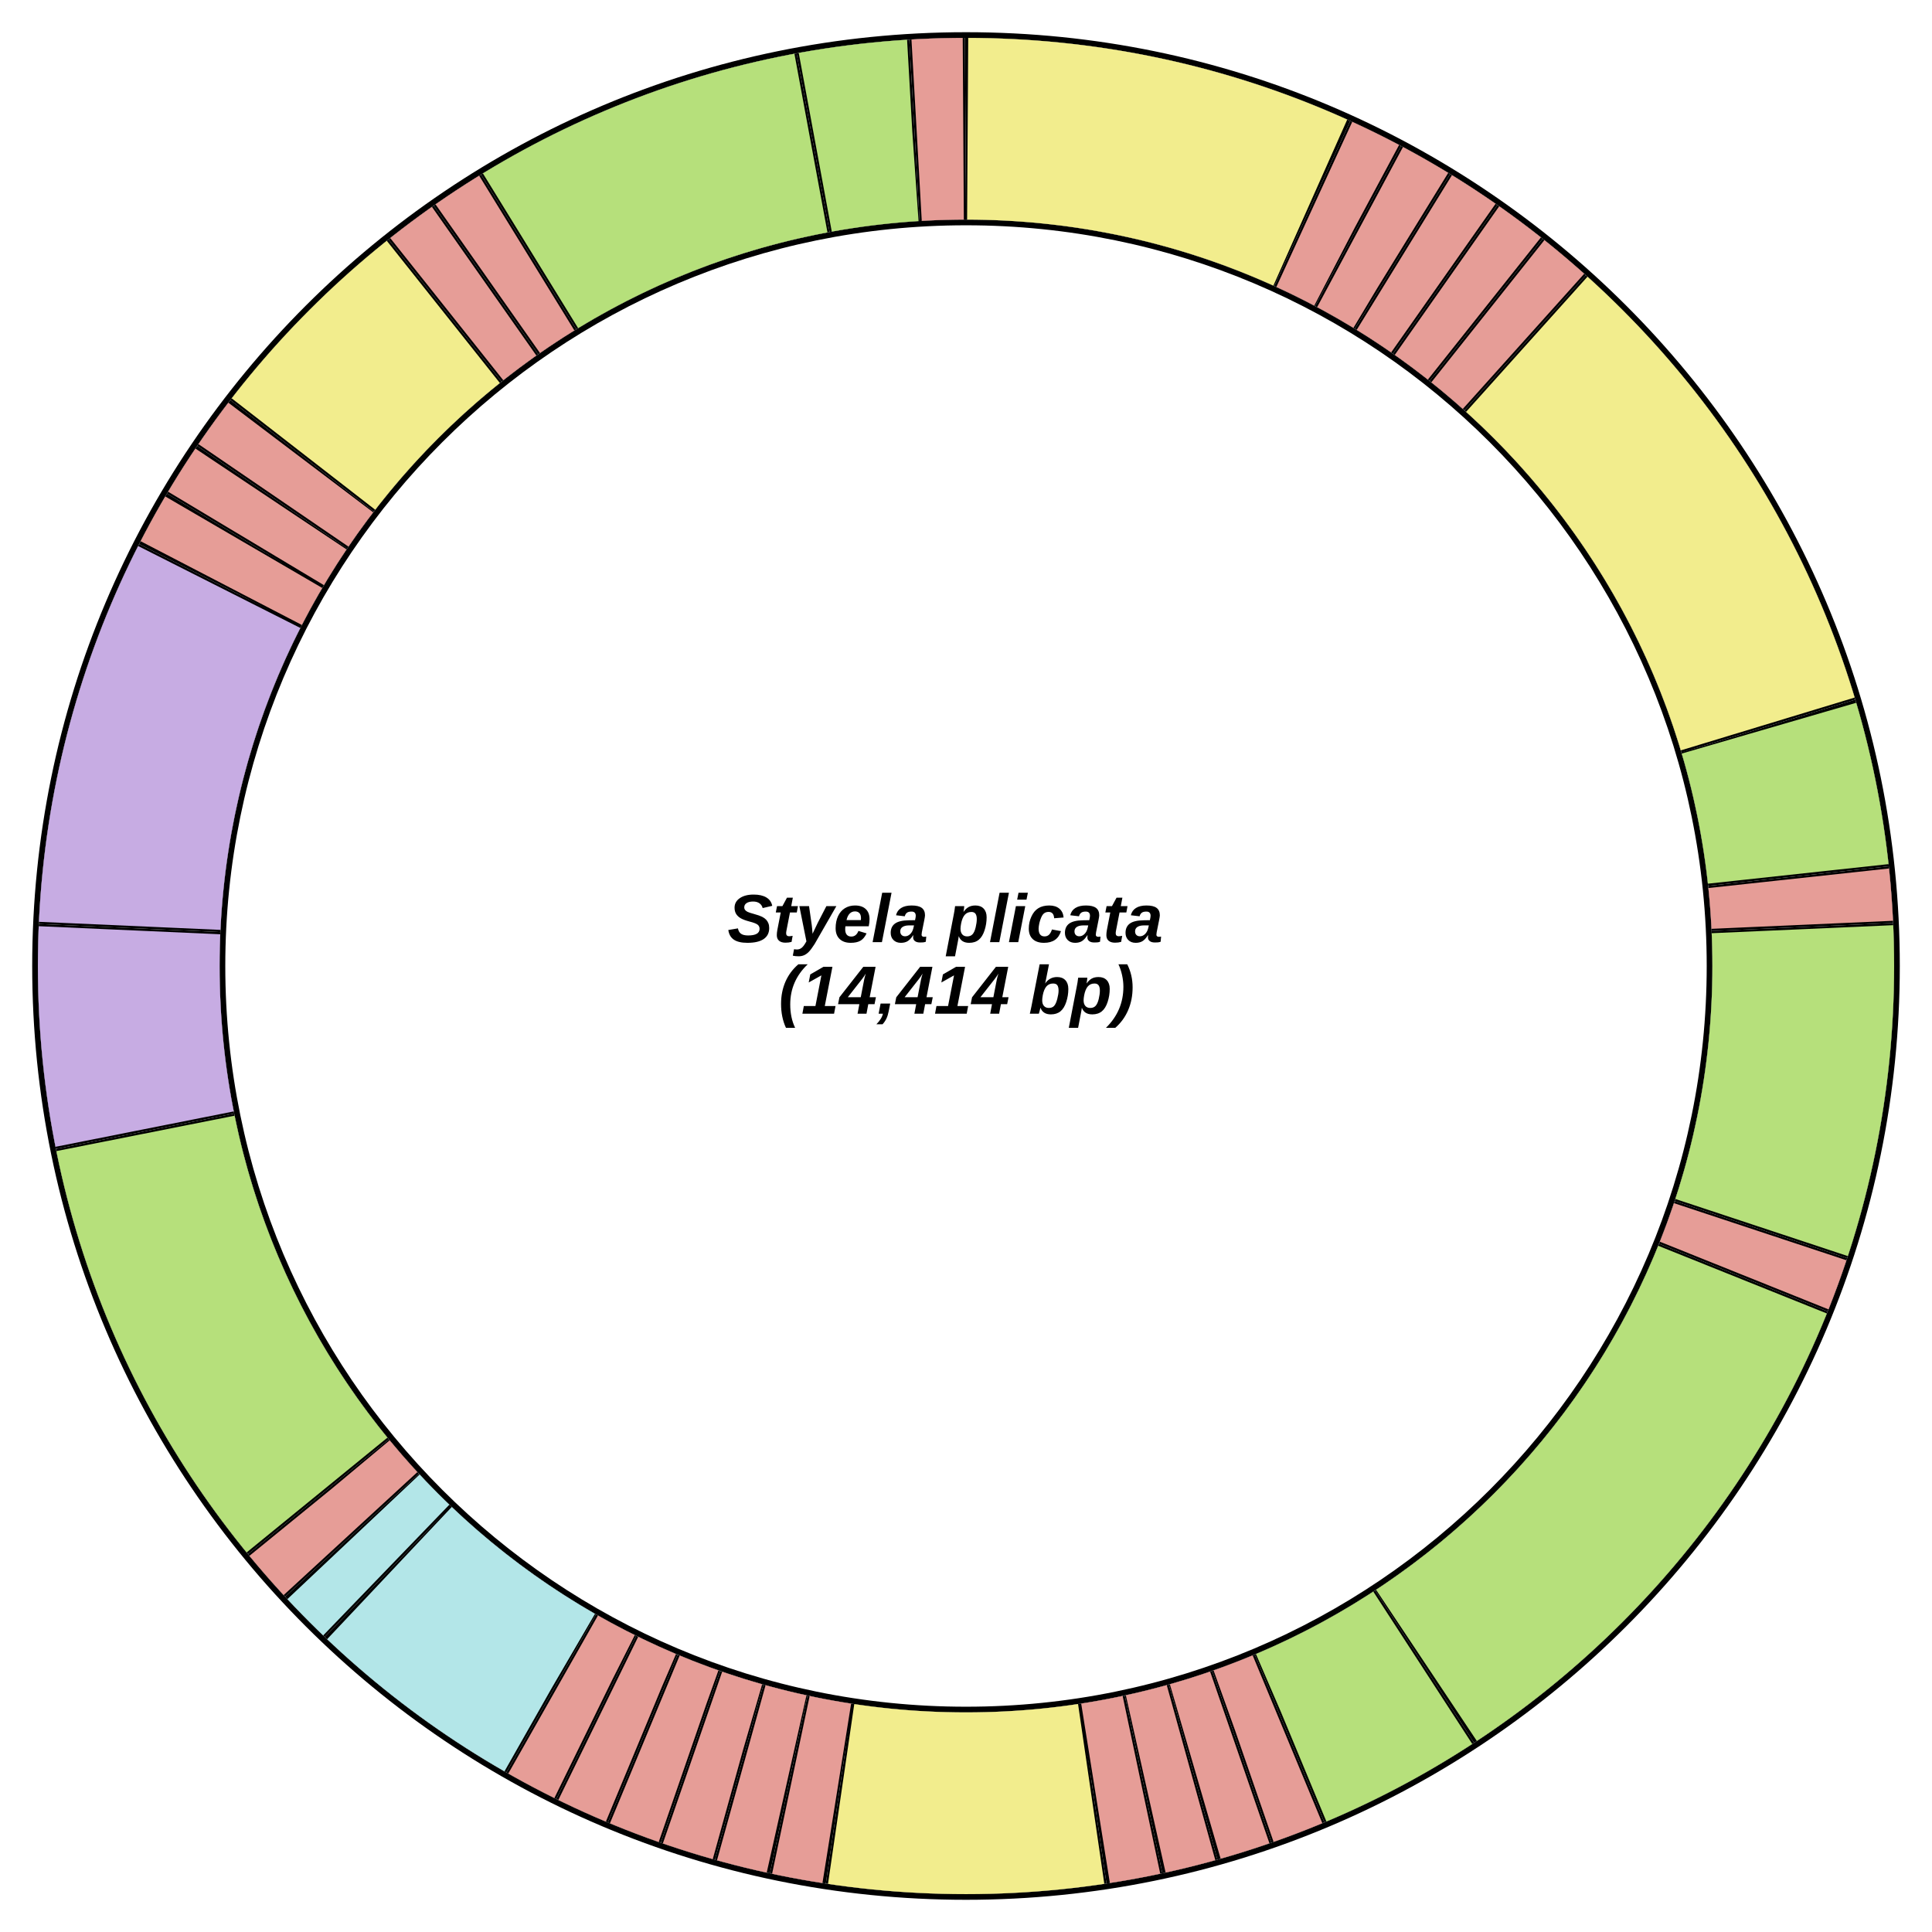
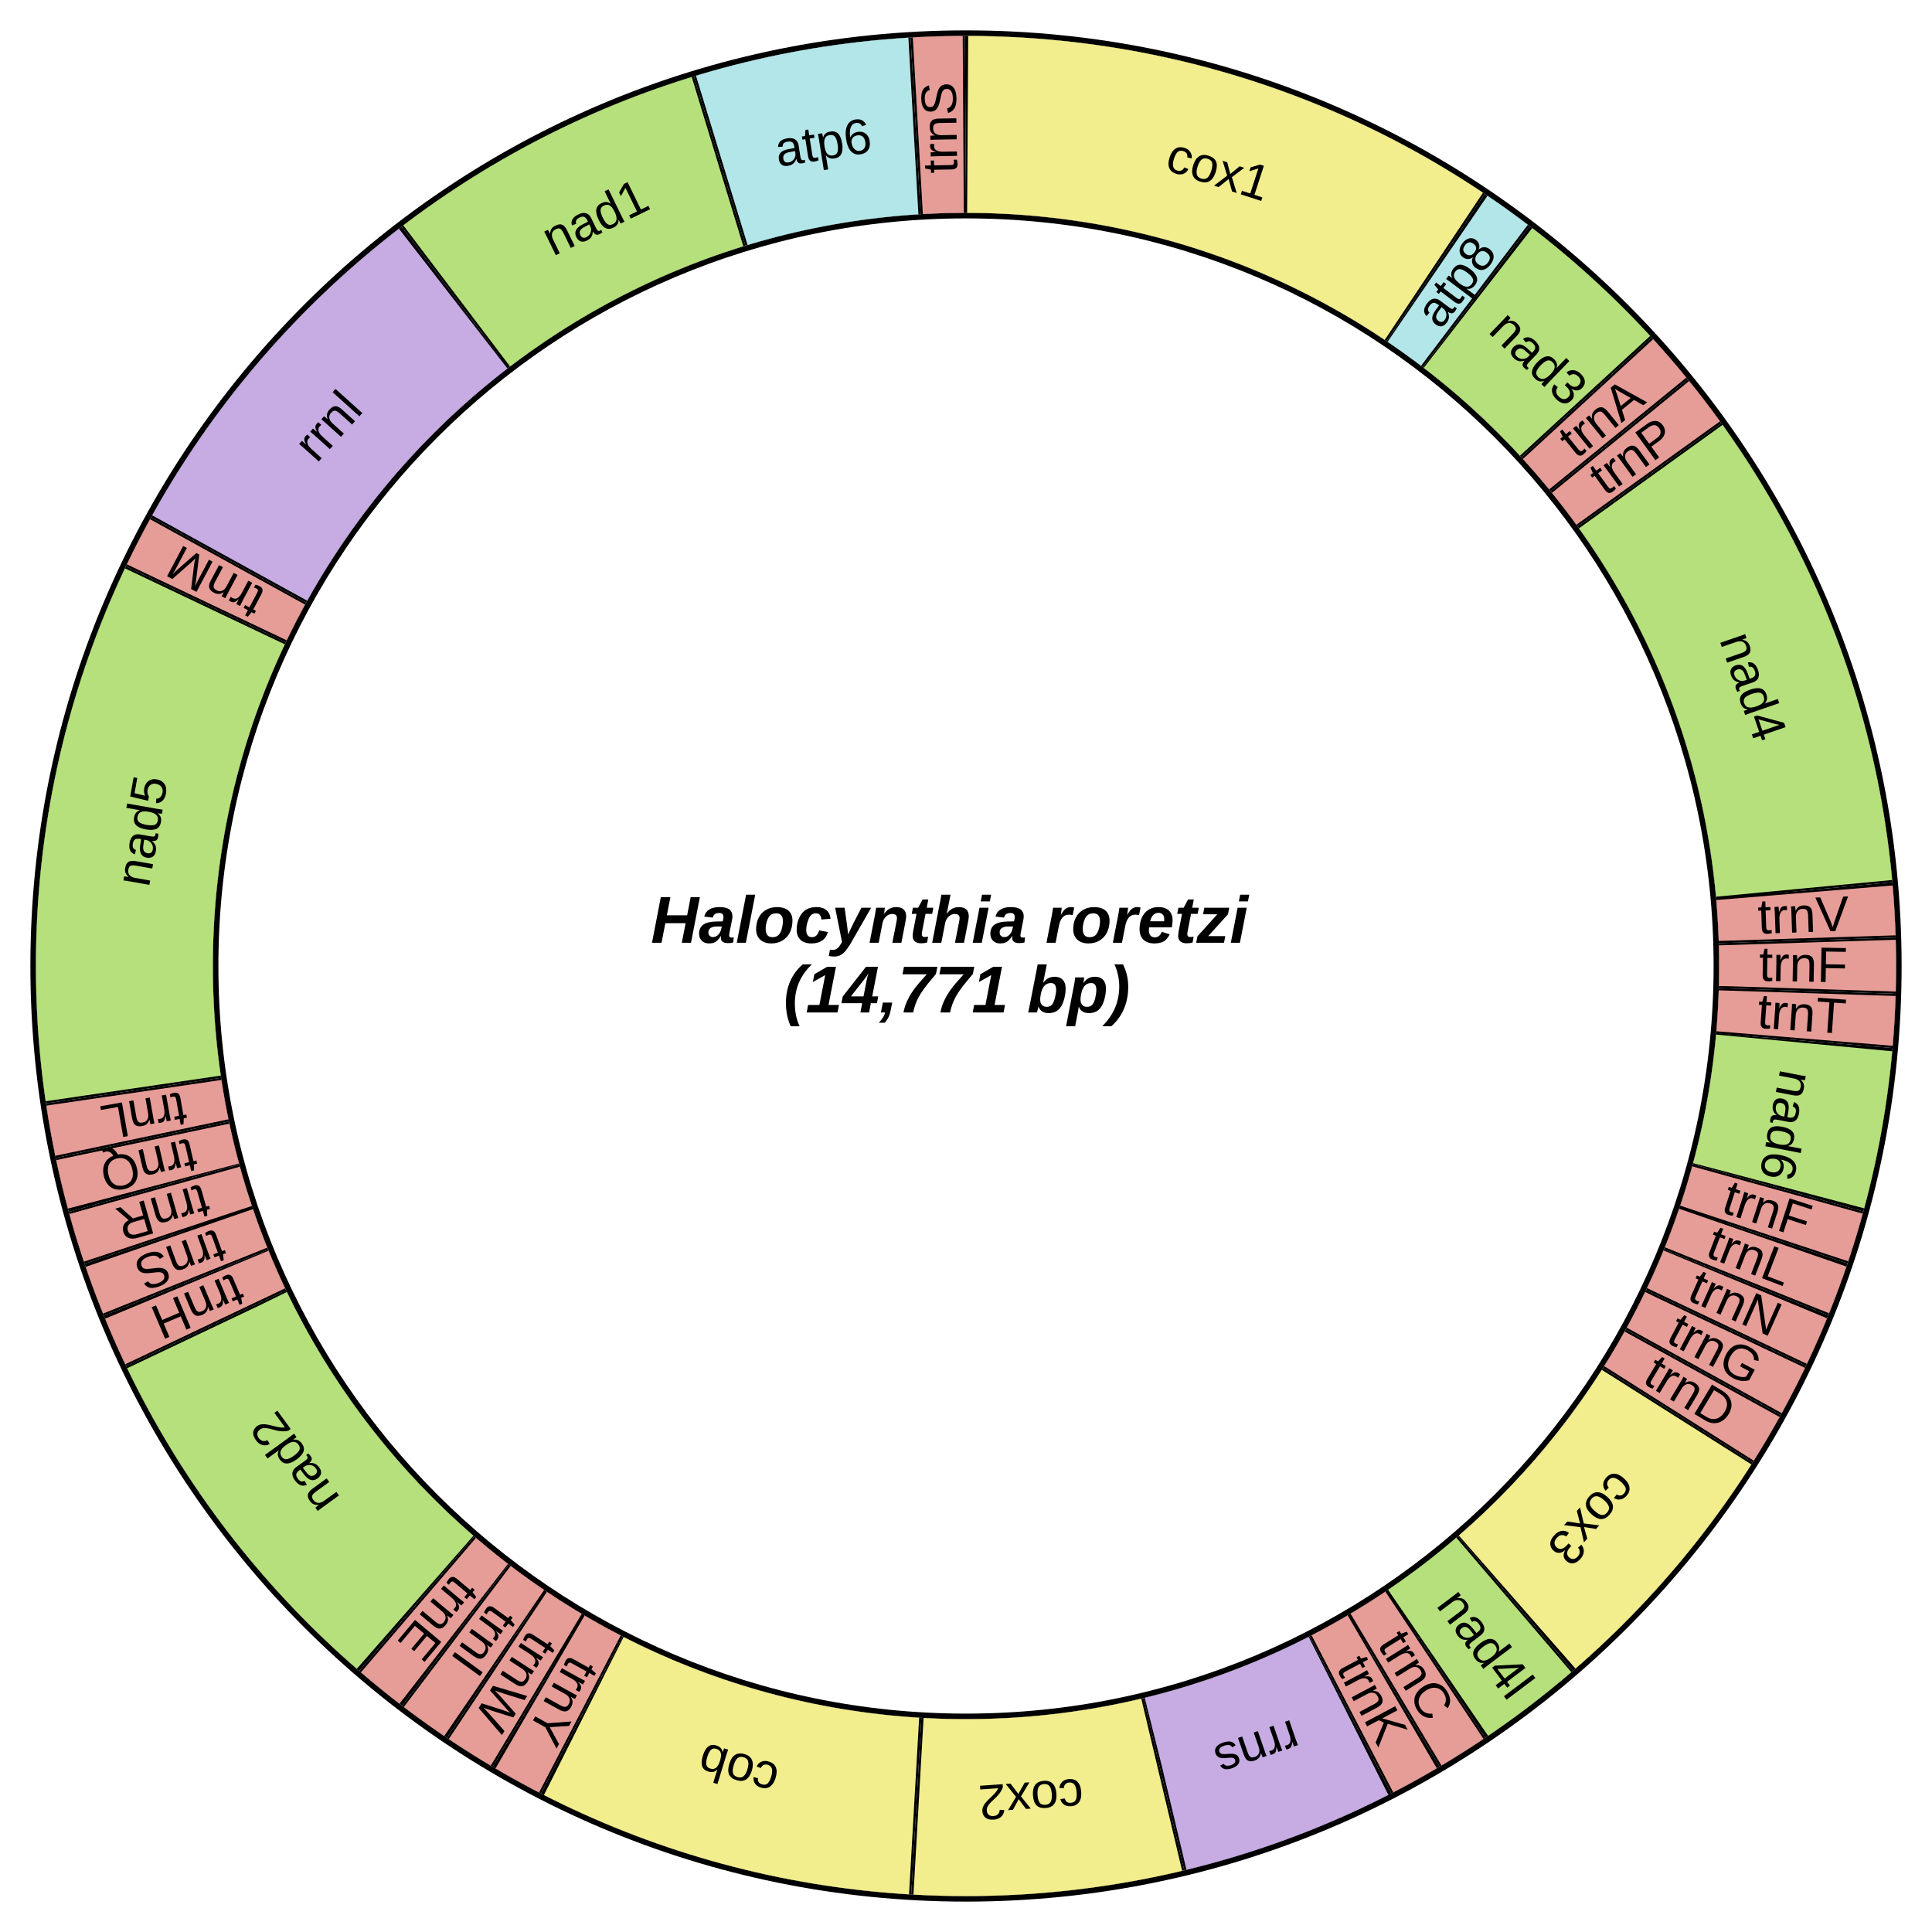
- <svg xmlns="http://www.w3.org/2000/svg" width="510.3" height="510.3" viewBox="0 0 1701 1701">
+ <svg xmlns="http://www.w3.org/2000/svg" width="524.1" height="524.1" viewBox="0 0 1747 1747">
  <defs>
</defs>
-   <circle cx="850.5" cy="850.5" r="654.648" fill="none" stroke-width="5" stroke="black" />
-   <circle cx="850.5" cy="850.5" r="819.648" fill="none" stroke-width="5" stroke="black" />
-   <text x="640.5" y="829.5" font-size="60.0" font-family="Arial" font-style="italic" font-weight="bold">Styela plicata</text>
-   <text x="685.5" y="892.5" font-size="60.0" font-family="Arial" font-style="italic" font-weight="bold">(14,414 bp)</text>
-   <circle cx="850.5" cy="850.5" r="737.148" stroke-dasharray="314.771 4316.866" stroke-dashoffset="-3473.728" stroke="black" stroke-width="160.0" fill="none" fill-opacity="0.0" />
-   <circle cx="850.5" cy="850.5" r="737.148" stroke-dasharray="310.912 4320.725" stroke-dashoffset="-3475.658" stroke="#f2ed8d" stroke-width="160.0" fill="none" fill-opacity="0.0" />
-   <circle cx="850.5" cy="850.5" r="737.148" stroke-dasharray="44.967 4586.67" stroke-dashoffset="-3788.499" stroke="black" stroke-width="160.0" fill="none" fill-opacity="0.0" />
-   <circle cx="850.5" cy="850.5" r="737.148" stroke-dasharray="41.108 4590.53" stroke-dashoffset="-3790.429" stroke="#e69d97" stroke-width="160.0" fill="none" fill-opacity="0.0" />
-   <circle cx="850.5" cy="850.5" r="737.148" stroke-dasharray="44.967 4586.67" stroke-dashoffset="-3833.467" stroke="black" stroke-width="160.0" fill="none" fill-opacity="0.0" />
-   <circle cx="850.5" cy="850.5" r="737.148" stroke-dasharray="41.108 4590.53" stroke-dashoffset="-3835.397" stroke="#e69d97" stroke-width="160.0" fill="none" fill-opacity="0.0" />
-   <circle cx="850.5" cy="850.5" r="737.148" stroke-dasharray="44.967 4586.67" stroke-dashoffset="-3878.434" stroke="black" stroke-width="160.0" fill="none" fill-opacity="0.0" />
-   <circle cx="850.5" cy="850.5" r="737.148" stroke-dasharray="41.108 4590.53" stroke-dashoffset="-3880.364" stroke="#e69d97" stroke-width="160.0" fill="none" fill-opacity="0.0" />
-   <circle cx="850.5" cy="850.5" r="737.148" stroke-dasharray="44.967 4586.67" stroke-dashoffset="-3923.401" stroke="black" stroke-width="160.0" fill="none" fill-opacity="0.0" />
-   <circle cx="850.5" cy="850.5" r="737.148" stroke-dasharray="41.108 4590.53" stroke-dashoffset="-3925.331" stroke="#e69d97" stroke-width="160.0" fill="none" fill-opacity="0.0" />
-   <circle cx="850.5" cy="850.5" r="737.148" stroke-dasharray="44.967 4586.67" stroke-dashoffset="-3968.369" stroke="black" stroke-width="160.0" fill="none" fill-opacity="0.0" />
-   <circle cx="850.5" cy="850.5" r="737.148" stroke-dasharray="41.108 4590.53" stroke-dashoffset="-3970.299" stroke="#e69d97" stroke-width="160.0" fill="none" fill-opacity="0.0" />
-   <circle cx="850.5" cy="850.5" r="737.148" stroke-dasharray="404.706 4226.931" stroke-dashoffset="-4013.336" stroke="black" stroke-width="160.0" fill="none" fill-opacity="0.0" />
-   <circle cx="850.5" cy="850.5" r="737.148" stroke-dasharray="400.846 4230.791" stroke-dashoffset="-4015.266" stroke="#f2ed8d" stroke-width="160.0" fill="none" fill-opacity="0.0" />
-   <circle cx="850.5" cy="850.5" r="737.148" stroke-dasharray="134.902 4496.735" stroke-dashoffset="-4418.042" stroke="black" stroke-width="160.0" fill="none" fill-opacity="0.0" />
-   <circle cx="850.5" cy="850.5" r="737.148" stroke-dasharray="131.042 4500.595" stroke-dashoffset="-4419.972" stroke="#b6e07b" stroke-width="160.0" fill="none" fill-opacity="0.0" />
-   <circle cx="850.5" cy="850.5" r="737.148" stroke-dasharray="44.967 4586.67" stroke-dashoffset="-4552.944" stroke="black" stroke-width="160.0" fill="none" fill-opacity="0.0" />
-   <circle cx="850.5" cy="850.5" r="737.148" stroke-dasharray="41.108 4590.53" stroke-dashoffset="-4554.874" stroke="#e69d97" stroke-width="160.0" fill="none" fill-opacity="0.0" />
-   <circle cx="850.5" cy="850.5" r="737.148" stroke-dasharray="269.804 4361.833" stroke-dashoffset="-4597.912" stroke="black" stroke-width="160.0" fill="none" fill-opacity="0.0" />
-   <circle cx="850.5" cy="850.5" r="737.148" stroke-dasharray="265.944 4365.693" stroke-dashoffset="-4599.842" stroke="#b6e07b" stroke-width="160.0" fill="none" fill-opacity="0.0" />
-   <circle cx="850.5" cy="850.5" r="737.148" stroke-dasharray="44.967 4586.67" stroke-dashoffset="-236.079" stroke="black" stroke-width="160.0" fill="none" fill-opacity="0.0" />
-   <circle cx="850.5" cy="850.5" r="737.148" stroke-dasharray="41.108 4590.53" stroke-dashoffset="-238.008" stroke="#e69d97" stroke-width="160.0" fill="none" fill-opacity="0.0" />
-   <circle cx="850.5" cy="850.5" r="737.148" stroke-dasharray="449.674 4181.964" stroke-dashoffset="-281.046" stroke="black" stroke-width="160.0" fill="none" fill-opacity="0.0" />
-   <circle cx="850.5" cy="850.5" r="737.148" stroke-dasharray="445.814 4185.823" stroke-dashoffset="-282.976" stroke="#b6e07b" stroke-width="160.0" fill="none" fill-opacity="0.0" />
-   <circle cx="850.5" cy="850.5" r="737.148" stroke-dasharray="134.902 4496.735" stroke-dashoffset="-730.719" stroke="black" stroke-width="160.0" fill="none" fill-opacity="0.0" />
-   <circle cx="850.5" cy="850.5" r="737.148" stroke-dasharray="131.042 4500.595" stroke-dashoffset="-732.649" stroke="#b6e07b" stroke-width="160.0" fill="none" fill-opacity="0.0" />
-   <circle cx="850.5" cy="850.5" r="737.148" stroke-dasharray="44.967 4586.67" stroke-dashoffset="-865.622" stroke="black" stroke-width="160.0" fill="none" fill-opacity="0.0" />
-   <circle cx="850.5" cy="850.5" r="737.148" stroke-dasharray="41.108 4590.53" stroke-dashoffset="-867.551" stroke="#e69d97" stroke-width="160.0" fill="none" fill-opacity="0.0" />
-   <circle cx="850.5" cy="850.5" r="737.148" stroke-dasharray="44.967 4586.67" stroke-dashoffset="-910.589" stroke="black" stroke-width="160.0" fill="none" fill-opacity="0.0" />
-   <circle cx="850.5" cy="850.5" r="737.148" stroke-dasharray="41.108 4590.53" stroke-dashoffset="-912.519" stroke="#e69d97" stroke-width="160.0" fill="none" fill-opacity="0.0" />
-   <circle cx="850.5" cy="850.5" r="737.148" stroke-dasharray="44.967 4586.67" stroke-dashoffset="-955.556" stroke="black" stroke-width="160.0" fill="none" fill-opacity="0.0" />
-   <circle cx="850.5" cy="850.5" r="737.148" stroke-dasharray="41.108 4590.53" stroke-dashoffset="-957.486" stroke="#e69d97" stroke-width="160.0" fill="none" fill-opacity="0.0" />
-   <circle cx="850.5" cy="850.5" r="737.148" stroke-dasharray="44.967 4586.67" stroke-dashoffset="-1000.524" stroke="black" stroke-width="160.0" fill="none" fill-opacity="0.0" />
-   <circle cx="850.5" cy="850.5" r="737.148" stroke-dasharray="41.108 4590.53" stroke-dashoffset="-1002.453" stroke="#e69d97" stroke-width="160.0" fill="none" fill-opacity="0.0" />
-   <circle cx="850.5" cy="850.5" r="737.148" stroke-dasharray="224.837 4406.8" stroke-dashoffset="-1045.491" stroke="black" stroke-width="160.0" fill="none" fill-opacity="0.0" />
-   <circle cx="850.5" cy="850.5" r="737.148" stroke-dasharray="220.977 4410.66" stroke-dashoffset="-1047.421" stroke="#f2ed8d" stroke-width="160.0" fill="none" fill-opacity="0.0" />
-   <circle cx="850.5" cy="850.5" r="737.148" stroke-dasharray="44.967 4586.67" stroke-dashoffset="-1270.328" stroke="black" stroke-width="160.0" fill="none" fill-opacity="0.0" />
-   <circle cx="850.5" cy="850.5" r="737.148" stroke-dasharray="41.108 4590.53" stroke-dashoffset="-1272.258" stroke="#e69d97" stroke-width="160.0" fill="none" fill-opacity="0.0" />
-   <circle cx="850.5" cy="850.5" r="737.148" stroke-dasharray="44.967 4586.67" stroke-dashoffset="-1315.295" stroke="black" stroke-width="160.0" fill="none" fill-opacity="0.0" />
-   <circle cx="850.5" cy="850.5" r="737.148" stroke-dasharray="41.108 4590.53" stroke-dashoffset="-1317.225" stroke="#e69d97" stroke-width="160.0" fill="none" fill-opacity="0.0" />
-   <circle cx="850.5" cy="850.5" r="737.148" stroke-dasharray="44.967 4586.67" stroke-dashoffset="-1360.262" stroke="black" stroke-width="160.0" fill="none" fill-opacity="0.0" />
-   <circle cx="850.5" cy="850.5" r="737.148" stroke-dasharray="41.108 4590.53" stroke-dashoffset="-1362.192" stroke="#e69d97" stroke-width="160.0" fill="none" fill-opacity="0.0" />
-   <circle cx="850.5" cy="850.5" r="737.148" stroke-dasharray="44.967 4586.67" stroke-dashoffset="-1405.23" stroke="black" stroke-width="160.0" fill="none" fill-opacity="0.0" />
-   <circle cx="850.5" cy="850.5" r="737.148" stroke-dasharray="41.108 4590.53" stroke-dashoffset="-1407.16" stroke="#e69d97" stroke-width="160.0" fill="none" fill-opacity="0.0" />
-   <circle cx="850.5" cy="850.5" r="737.148" stroke-dasharray="44.967 4586.67" stroke-dashoffset="-1450.197" stroke="black" stroke-width="160.0" fill="none" fill-opacity="0.0" />
-   <circle cx="850.5" cy="850.5" r="737.148" stroke-dasharray="41.108 4590.53" stroke-dashoffset="-1452.127" stroke="#e69d97" stroke-width="160.0" fill="none" fill-opacity="0.0" />
-   <circle cx="850.5" cy="850.5" r="737.148" stroke-dasharray="44.967 4586.67" stroke-dashoffset="-1495.164" stroke="black" stroke-width="160.0" fill="none" fill-opacity="0.0" />
-   <circle cx="850.5" cy="850.5" r="737.148" stroke-dasharray="41.108 4590.53" stroke-dashoffset="-1497.094" stroke="#e69d97" stroke-width="160.0" fill="none" fill-opacity="0.0" />
-   <circle cx="850.5" cy="850.5" r="737.148" stroke-dasharray="179.869 4451.768" stroke-dashoffset="-1540.132" stroke="black" stroke-width="160.0" fill="none" fill-opacity="0.0" />
-   <circle cx="850.5" cy="850.5" r="737.148" stroke-dasharray="176.01 4455.628" stroke-dashoffset="-1542.062" stroke="#b3e6e8" stroke-width="160.0" fill="none" fill-opacity="0.0" />
-   <circle cx="850.5" cy="850.5" r="737.148" stroke-dasharray="44.967 4586.67" stroke-dashoffset="-1720.001" stroke="black" stroke-width="160.0" fill="none" fill-opacity="0.0" />
-   <circle cx="850.5" cy="850.5" r="737.148" stroke-dasharray="41.108 4590.53" stroke-dashoffset="-1721.931" stroke="#b3e6e8" stroke-width="160.0" fill="none" fill-opacity="0.0" />
-   <circle cx="850.5" cy="850.5" r="737.148" stroke-dasharray="44.967 4586.67" stroke-dashoffset="-1764.969" stroke="black" stroke-width="160.0" fill="none" fill-opacity="0.0" />
-   <circle cx="850.5" cy="850.5" r="737.148" stroke-dasharray="41.108 4590.53" stroke-dashoffset="-1766.898" stroke="#e69d97" stroke-width="160.0" fill="none" fill-opacity="0.0" />
-   <circle cx="850.5" cy="850.5" r="737.148" stroke-dasharray="359.739 4271.898" stroke-dashoffset="-1809.936" stroke="black" stroke-width="160.0" fill="none" fill-opacity="0.0" />
-   <circle cx="850.5" cy="850.5" r="737.148" stroke-dasharray="355.879 4275.758" stroke-dashoffset="-1811.866" stroke="#b6e07b" stroke-width="160.0" fill="none" fill-opacity="0.0" />
-   <circle cx="850.5" cy="850.5" r="737.148" stroke-dasharray="179.869 4451.768" stroke-dashoffset="-2169.675" stroke="black" stroke-width="160.0" fill="none" fill-opacity="0.0" />
-   <circle cx="850.5" cy="850.5" r="737.148" stroke-dasharray="176.01 4455.628" stroke-dashoffset="-2171.605" stroke="#c7ace3" stroke-width="160.0" fill="none" fill-opacity="0.0" />
-   <circle cx="850.5" cy="850.5" r="737.148" stroke-dasharray="314.771 4316.866" stroke-dashoffset="-2349.544" stroke="black" stroke-width="160.0" fill="none" fill-opacity="0.0" />
-   <circle cx="850.5" cy="850.5" r="737.148" stroke-dasharray="310.912 4320.725" stroke-dashoffset="-2351.474" stroke="#c7ace3" stroke-width="160.0" fill="none" fill-opacity="0.0" />
-   <circle cx="850.5" cy="850.5" r="737.148" stroke-dasharray="44.967 4586.67" stroke-dashoffset="-2664.316" stroke="black" stroke-width="160.0" fill="none" fill-opacity="0.0" />
-   <circle cx="850.5" cy="850.5" r="737.148" stroke-dasharray="41.108 4590.53" stroke-dashoffset="-2666.245" stroke="#e69d97" stroke-width="160.0" fill="none" fill-opacity="0.0" />
-   <circle cx="850.5" cy="850.5" r="737.148" stroke-dasharray="44.967 4586.67" stroke-dashoffset="-2709.283" stroke="black" stroke-width="160.0" fill="none" fill-opacity="0.0" />
-   <circle cx="850.5" cy="850.5" r="737.148" stroke-dasharray="41.108 4590.53" stroke-dashoffset="-2711.213" stroke="#e69d97" stroke-width="160.0" fill="none" fill-opacity="0.0" />
-   <circle cx="850.5" cy="850.5" r="737.148" stroke-dasharray="44.967 4586.67" stroke-dashoffset="-2754.25" stroke="black" stroke-width="160.0" fill="none" fill-opacity="0.0" />
-   <circle cx="850.5" cy="850.5" r="737.148" stroke-dasharray="41.108 4590.53" stroke-dashoffset="-2756.18" stroke="#e69d97" stroke-width="160.0" fill="none" fill-opacity="0.0" />
-   <circle cx="850.5" cy="850.5" r="737.148" stroke-dasharray="179.869 4451.768" stroke-dashoffset="-2799.218" stroke="black" stroke-width="160.0" fill="none" fill-opacity="0.0" />
-   <circle cx="850.5" cy="850.5" r="737.148" stroke-dasharray="176.01 4455.628" stroke-dashoffset="-2801.147" stroke="#f2ed8d" stroke-width="160.0" fill="none" fill-opacity="0.0" />
-   <circle cx="850.5" cy="850.5" r="737.148" stroke-dasharray="44.967 4586.67" stroke-dashoffset="-2979.087" stroke="black" stroke-width="160.0" fill="none" fill-opacity="0.0" />
-   <circle cx="850.5" cy="850.5" r="737.148" stroke-dasharray="41.108 4590.53" stroke-dashoffset="-2981.017" stroke="#e69d97" stroke-width="160.0" fill="none" fill-opacity="0.0" />
-   <circle cx="850.5" cy="850.5" r="737.148" stroke-dasharray="44.967 4586.67" stroke-dashoffset="-3024.054" stroke="black" stroke-width="160.0" fill="none" fill-opacity="0.0" />
-   <circle cx="850.5" cy="850.5" r="737.148" stroke-dasharray="41.108 4590.53" stroke-dashoffset="-3025.984" stroke="#e69d97" stroke-width="160.0" fill="none" fill-opacity="0.0" />
-   <circle cx="850.5" cy="850.5" r="737.148" stroke-dasharray="269.804 4361.833" stroke-dashoffset="-3069.022" stroke="black" stroke-width="160.0" fill="none" fill-opacity="0.0" />
-   <circle cx="850.5" cy="850.5" r="737.148" stroke-dasharray="265.944 4365.693" stroke-dashoffset="-3070.952" stroke="#b6e07b" stroke-width="160.0" fill="none" fill-opacity="0.0" />
-   <circle cx="850.5" cy="850.5" r="737.148" stroke-dasharray="89.935 4541.703" stroke-dashoffset="-3338.826" stroke="black" stroke-width="160.0" fill="none" fill-opacity="0.0" />
-   <circle cx="850.5" cy="850.5" r="737.148" stroke-dasharray="86.075 4545.562" stroke-dashoffset="-3340.756" stroke="#b6e07b" stroke-width="160.0" fill="none" fill-opacity="0.0" />
-   <circle cx="850.5" cy="850.5" r="737.148" stroke-dasharray="44.967 4586.67" stroke-dashoffset="-3428.761" stroke="black" stroke-width="160.0" fill="none" fill-opacity="0.0" />
-   <circle cx="850.5" cy="850.5" r="737.148" stroke-dasharray="41.108 4590.53" stroke-dashoffset="-3430.69" stroke="#e69d97" stroke-width="160.0" fill="none" fill-opacity="0.0" />
+   <circle cx="873.5" cy="873.5" r="678.521" fill="none" stroke-width="5" stroke="black" />
+   <circle cx="873.5" cy="873.5" r="843.521" fill="none" stroke-width="5" stroke="black" />
+   <text x="588.5" y="852.5" font-size="60.0" font-family="Arial" font-style="italic" font-weight="bold">Halocynthia roretzi</text>
+   <text x="708.5" y="915.5" font-size="60.0" font-family="Arial" font-style="italic" font-weight="bold">(14,771 bp)</text>
+   <circle cx="873.5" cy="873.5" r="761.021" stroke-dasharray="451.098 4330.539" stroke-dashoffset="-3586.228" stroke="black" stroke-width="160.0" fill="none" fill-opacity="0.0" />
+   <circle cx="873.5" cy="873.5" r="761.021" stroke-dasharray="447.113 4334.524" stroke-dashoffset="-3588.22" stroke="#f2ed8d" stroke-width="160.0" fill="none" fill-opacity="0.0" />
+   <text x="1052.129" y="153.015" font-size="45" font-family="Arial" transform="rotate(18, 1052.129, 153.0149)">cox1</text>
+   <circle cx="873.5" cy="873.5" r="761.021" stroke-dasharray="45.11 4736.527" stroke-dashoffset="-4037.326" stroke="black" stroke-width="160.0" fill="none" fill-opacity="0.0" />
+   <circle cx="873.5" cy="873.5" r="761.021" stroke-dasharray="41.125 4740.512" stroke-dashoffset="-4039.318" stroke="#b3e6e8" stroke-width="160.0" fill="none" fill-opacity="0.0" />
+   <text x="1302.296" y="298.858" font-size="45" font-family="Arial" transform="rotate(-53, 1302.296, 298.8583)">atp8</text>
+   <circle cx="873.5" cy="873.5" r="761.021" stroke-dasharray="135.329 4646.308" stroke-dashoffset="-4082.436" stroke="black" stroke-width="160.0" fill="none" fill-opacity="0.0" />
+   <circle cx="873.5" cy="873.5" r="761.021" stroke-dasharray="131.345 4650.293" stroke-dashoffset="-4084.428" stroke="#b6e07b" stroke-width="160.0" fill="none" fill-opacity="0.0" />
+   <text x="1344.622" y="299.87" font-size="45" font-family="Arial" transform="rotate(44, 1344.622, 299.8699)">nad3</text>
+   <circle cx="873.5" cy="873.5" r="761.021" stroke-dasharray="45.11 4736.527" stroke-dashoffset="-4217.765" stroke="black" stroke-width="160.0" fill="none" fill-opacity="0.0" />
+   <circle cx="873.5" cy="873.5" r="761.021" stroke-dasharray="41.125 4740.512" stroke-dashoffset="-4219.757" stroke="#e69d97" stroke-width="160.0" fill="none" fill-opacity="0.0" />
+   <text x="1425.275" y="415.653" font-size="45" font-family="Arial" transform="rotate(-39, 1425.275, 415.6533)">trnA</text>
+   <circle cx="873.5" cy="873.5" r="761.021" stroke-dasharray="45.11 4736.527" stroke-dashoffset="-4262.875" stroke="black" stroke-width="160.0" fill="none" fill-opacity="0.0" />
+   <circle cx="873.5" cy="873.5" r="761.021" stroke-dasharray="41.125 4740.512" stroke-dashoffset="-4264.867" stroke="#e69d97" stroke-width="160.0" fill="none" fill-opacity="0.0" />
+   <text x="1451.429" y="449.145" font-size="45" font-family="Arial" transform="rotate(-36, 1451.429, 449.1449)">trnP</text>
+   <circle cx="873.5" cy="873.5" r="761.021" stroke-dasharray="405.988 4375.649" stroke-dashoffset="-4307.984" stroke="black" stroke-width="160.0" fill="none" fill-opacity="0.0" />
+   <circle cx="873.5" cy="873.5" r="761.021" stroke-dasharray="402.003 4379.634" stroke-dashoffset="-4309.977" stroke="#b6e07b" stroke-width="160.0" fill="none" fill-opacity="0.0" />
+   <text x="1554.573" y="578.294" font-size="45" font-family="Arial" transform="rotate(71, 1554.573, 578.2939)">nad4</text>
+   <circle cx="873.5" cy="873.5" r="761.021" stroke-dasharray="45.11 4736.527" stroke-dashoffset="-4713.973" stroke="black" stroke-width="160.0" fill="none" fill-opacity="0.0" />
+   <circle cx="873.5" cy="873.5" r="761.021" stroke-dasharray="41.125 4740.512" stroke-dashoffset="-4715.965" stroke="#e69d97" stroke-width="160.0" fill="none" fill-opacity="0.0" />
+   <text x="1589.902" y="844.395" font-size="45" font-family="Arial" transform="rotate(-2, 1589.902, 844.3955)">trnV</text>
+   <circle cx="873.5" cy="873.5" r="761.021" stroke-dasharray="45.11 4736.527" stroke-dashoffset="-4759.082" stroke="black" stroke-width="160.0" fill="none" fill-opacity="0.0" />
+   <circle cx="873.5" cy="873.5" r="761.021" stroke-dasharray="41.125 4740.512" stroke-dashoffset="-4761.075" stroke="#e69d97" stroke-width="160.0" fill="none" fill-opacity="0.0" />
+   <text x="1590.368" y="886.887" font-size="45" font-family="Arial" transform="rotate(1, 1590.368, 886.8867)">trnF</text>
+   <circle cx="873.5" cy="873.5" r="761.021" stroke-dasharray="45.11 4736.527" stroke-dashoffset="-22.555" stroke="black" stroke-width="160.0" fill="none" fill-opacity="0.0" />
+   <circle cx="873.5" cy="873.5" r="761.021" stroke-dasharray="41.125 4740.512" stroke-dashoffset="-24.547" stroke="#e69d97" stroke-width="160.0" fill="none" fill-opacity="0.0" />
+   <text x="1588.316" y="929.331" font-size="45" font-family="Arial" transform="rotate(4, 1588.316, 929.3309)">trnT</text>
+   <circle cx="873.5" cy="873.5" r="761.021" stroke-dasharray="135.329 4646.308" stroke-dashoffset="-67.665" stroke="black" stroke-width="160.0" fill="none" fill-opacity="0.0" />
+   <circle cx="873.5" cy="873.5" r="761.021" stroke-dasharray="131.345 4650.293" stroke-dashoffset="-69.657" stroke="#b6e07b" stroke-width="160.0" fill="none" fill-opacity="0.0" />
+   <text x="1610.055" y="965.662" font-size="45" font-family="Arial" transform="rotate(101, 1610.055, 965.6616)">nad6</text>
+   <circle cx="873.5" cy="873.5" r="761.021" stroke-dasharray="45.11 4736.527" stroke-dashoffset="-202.994" stroke="black" stroke-width="160.0" fill="none" fill-opacity="0.0" />
+   <circle cx="873.5" cy="873.5" r="761.021" stroke-dasharray="41.125 4740.512" stroke-dashoffset="-204.986" stroke="#e69d97" stroke-width="160.0" fill="none" fill-opacity="0.0" />
+   <text x="1555.204" y="1095.669" font-size="45" font-family="Arial" transform="rotate(18, 1555.204, 1095.669)">trnF</text>
+   <circle cx="873.5" cy="873.5" r="761.021" stroke-dasharray="45.11 4736.527" stroke-dashoffset="-248.104" stroke="black" stroke-width="160.0" fill="none" fill-opacity="0.0" />
+   <circle cx="873.5" cy="873.5" r="761.021" stroke-dasharray="41.125 4740.512" stroke-dashoffset="-250.096" stroke="#e69d97" stroke-width="160.0" fill="none" fill-opacity="0.0" />
+   <text x="1540.845" y="1135.664" font-size="45" font-family="Arial" transform="rotate(21, 1540.845, 1135.664)">trnL</text>
+   <circle cx="873.5" cy="873.5" r="761.021" stroke-dasharray="45.11 4736.527" stroke-dashoffset="-293.214" stroke="black" stroke-width="160.0" fill="none" fill-opacity="0.0" />
+   <circle cx="873.5" cy="873.5" r="761.021" stroke-dasharray="41.125 4740.512" stroke-dashoffset="-295.206" stroke="#e69d97" stroke-width="160.0" fill="none" fill-opacity="0.0" />
+   <text x="1524.142" y="1174.737" font-size="45" font-family="Arial" transform="rotate(24, 1524.142, 1174.737)">trnN</text>
+   <circle cx="873.5" cy="873.5" r="761.021" stroke-dasharray="45.11 4736.527" stroke-dashoffset="-338.323" stroke="black" stroke-width="160.0" fill="none" fill-opacity="0.0" />
+   <circle cx="873.5" cy="873.5" r="761.021" stroke-dasharray="41.125 4740.512" stroke-dashoffset="-340.316" stroke="#e69d97" stroke-width="160.0" fill="none" fill-opacity="0.0" />
+   <text x="1505.154" y="1212.752" font-size="45" font-family="Arial" transform="rotate(28, 1505.154, 1212.752)">trnG</text>
+   <circle cx="873.5" cy="873.5" r="761.021" stroke-dasharray="45.11 4736.527" stroke-dashoffset="-383.433" stroke="black" stroke-width="160.0" fill="none" fill-opacity="0.0" />
+   <circle cx="873.5" cy="873.5" r="761.021" stroke-dasharray="41.125 4740.512" stroke-dashoffset="-385.426" stroke="#e69d97" stroke-width="160.0" fill="none" fill-opacity="0.0" />
+   <text x="1483.947" y="1249.576" font-size="45" font-family="Arial" transform="rotate(31, 1483.947, 1249.576)">trnD</text>
+   <circle cx="873.5" cy="873.5" r="761.021" stroke-dasharray="225.549 4556.088" stroke-dashoffset="-428.543" stroke="black" stroke-width="160.0" fill="none" fill-opacity="0.0" />
+   <circle cx="873.5" cy="873.5" r="761.021" stroke-dasharray="221.564 4560.073" stroke-dashoffset="-430.535" stroke="#f2ed8d" stroke-width="160.0" fill="none" fill-opacity="0.0" />
+   <text x="1460.839" y="1327.416" font-size="45" font-family="Arial" transform="rotate(132, 1460.839, 1327.416)">cox3</text>
+   <circle cx="873.5" cy="873.5" r="761.021" stroke-dasharray="90.22 4691.418" stroke-dashoffset="-654.092" stroke="black" stroke-width="160.0" fill="none" fill-opacity="0.0" />
+   <circle cx="873.5" cy="873.5" r="761.021" stroke-dasharray="86.235 4695.402" stroke-dashoffset="-656.084" stroke="#b6e07b" stroke-width="160.0" fill="none" fill-opacity="0.0" />
+   <text x="1297.855" y="1451.429" font-size="45" font-family="Arial" transform="rotate(53, 1297.855, 1451.429)">nad4l</text>
+   <circle cx="873.5" cy="873.5" r="761.021" stroke-dasharray="45.11 4736.527" stroke-dashoffset="-744.311" stroke="black" stroke-width="160.0" fill="none" fill-opacity="0.0" />
+   <circle cx="873.5" cy="873.5" r="761.021" stroke-dasharray="41.125 4740.512" stroke-dashoffset="-746.304" stroke="#e69d97" stroke-width="160.0" fill="none" fill-opacity="0.0" />
+   <text x="1244.861" y="1486.827" font-size="45" font-family="Arial" transform="rotate(58, 1244.861, 1486.827)">trnC</text>
+   <circle cx="873.5" cy="873.5" r="761.021" stroke-dasharray="45.11 4736.527" stroke-dashoffset="-789.421" stroke="black" stroke-width="160.0" fill="none" fill-opacity="0.0" />
+   <circle cx="873.5" cy="873.5" r="761.021" stroke-dasharray="41.125 4740.512" stroke-dashoffset="-791.414" stroke="#e69d97" stroke-width="160.0" fill="none" fill-opacity="0.0" />
+   <text x="1207.875" y="1507.749" font-size="45" font-family="Arial" transform="rotate(62, 1207.875, 1507.749)">trnK</text>
+   <circle cx="873.5" cy="873.5" r="761.021" stroke-dasharray="180.439 4601.198" stroke-dashoffset="-834.531" stroke="black" stroke-width="160.0" fill="none" fill-opacity="0.0" />
+   <circle cx="873.5" cy="873.5" r="761.021" stroke-dasharray="176.454 4605.183" stroke-dashoffset="-836.523" stroke="#c7ace3" stroke-width="160.0" fill="none" fill-opacity="0.0" />
+   <text x="1168.706" y="1554.573" font-size="45" font-family="Arial" transform="rotate(161, 1168.706, 1554.573)">rrns</text>
+   <circle cx="873.5" cy="873.5" r="761.021" stroke-dasharray="225.549 4556.088" stroke-dashoffset="-1014.97" stroke="black" stroke-width="160.0" fill="none" fill-opacity="0.0" />
+   <circle cx="873.5" cy="873.5" r="761.021" stroke-dasharray="221.564 4560.073" stroke-dashoffset="-1016.963" stroke="#f2ed8d" stroke-width="160.0" fill="none" fill-opacity="0.0" />
+   <text x="978.744" y="1608.3" font-size="45" font-family="Arial" transform="rotate(176, 978.7442, 1608.3)">cox2</text>
+   <circle cx="873.5" cy="873.5" r="761.021" stroke-dasharray="315.768 4465.869" stroke-dashoffset="-1240.519" stroke="black" stroke-width="160.0" fill="none" fill-opacity="0.0" />
+   <circle cx="873.5" cy="873.5" r="761.021" stroke-dasharray="311.784 4469.853" stroke-dashoffset="-1242.511" stroke="#f2ed8d" stroke-width="160.0" fill="none" fill-opacity="0.0" />
+   <text x="706.638" y="1596.801" font-size="45" font-family="Arial" transform="rotate(197, 706.6382, 1596.801)">cob</text>
+   <circle cx="873.5" cy="873.5" r="761.021" stroke-dasharray="45.11 4736.527" stroke-dashoffset="-1556.288" stroke="black" stroke-width="160.0" fill="none" fill-opacity="0.0" />
+   <circle cx="873.5" cy="873.5" r="761.021" stroke-dasharray="41.125 4740.512" stroke-dashoffset="-1558.28" stroke="#e69d97" stroke-width="160.0" fill="none" fill-opacity="0.0" />
+   <text x="515.678" y="1494.823" font-size="45" font-family="Arial" transform="rotate(119, 515.6785, 1494.823)">trnY</text>
+   <circle cx="873.5" cy="873.5" r="761.021" stroke-dasharray="45.11 4736.527" stroke-dashoffset="-1601.397" stroke="black" stroke-width="160.0" fill="none" fill-opacity="0.0" />
+   <circle cx="873.5" cy="873.5" r="761.021" stroke-dasharray="41.125 4740.512" stroke-dashoffset="-1603.39" stroke="#e69d97" stroke-width="160.0" fill="none" fill-opacity="0.0" />
+   <text x="479.499" y="1472.535" font-size="45" font-family="Arial" transform="rotate(123, 479.4993, 1472.535)">trnW</text>
+   <circle cx="873.5" cy="873.5" r="761.021" stroke-dasharray="45.11 4736.527" stroke-dashoffset="-1646.507" stroke="black" stroke-width="160.0" fill="none" fill-opacity="0.0" />
+   <circle cx="873.5" cy="873.5" r="761.021" stroke-dasharray="41.125 4740.512" stroke-dashoffset="-1648.5" stroke="#e69d97" stroke-width="160.0" fill="none" fill-opacity="0.0" />
+   <text x="444.704" y="1448.142" font-size="45" font-family="Arial" transform="rotate(126, 444.7041, 1448.142)">trnI</text>
+   <circle cx="873.5" cy="873.5" r="761.021" stroke-dasharray="45.11 4736.527" stroke-dashoffset="-1691.617" stroke="black" stroke-width="160.0" fill="none" fill-opacity="0.0" />
+   <circle cx="873.5" cy="873.5" r="761.021" stroke-dasharray="41.125 4740.512" stroke-dashoffset="-1693.609" stroke="#e69d97" stroke-width="160.0" fill="none" fill-opacity="0.0" />
+   <text x="411.415" y="1421.73" font-size="45" font-family="Arial" transform="rotate(130, 411.4151, 1421.73)">trnE</text>
+   <circle cx="873.5" cy="873.5" r="761.021" stroke-dasharray="315.768 4465.869" stroke-dashoffset="-1736.727" stroke="black" stroke-width="160.0" fill="none" fill-opacity="0.0" />
+   <circle cx="873.5" cy="873.5" r="761.021" stroke-dasharray="311.784 4469.853" stroke-dashoffset="-1738.719" stroke="#b6e07b" stroke-width="160.0" fill="none" fill-opacity="0.0" />
+   <text x="308.338" y="1354.747" font-size="45" font-family="Arial" transform="rotate(234, 308.3379, 1354.747)">nad2</text>
+   <circle cx="873.5" cy="873.5" r="761.021" stroke-dasharray="45.11 4736.527" stroke-dashoffset="-2052.495" stroke="black" stroke-width="160.0" fill="none" fill-opacity="0.0" />
+   <circle cx="873.5" cy="873.5" r="761.021" stroke-dasharray="41.125 4740.512" stroke-dashoffset="-2054.488" stroke="#e69d97" stroke-width="160.0" fill="none" fill-opacity="0.0" />
+   <text x="212.065" y="1150.236" font-size="45" font-family="Arial" transform="rotate(157, 212.0649, 1150.236)">trnH</text>
+   <circle cx="873.5" cy="873.5" r="761.021" stroke-dasharray="45.11 4736.527" stroke-dashoffset="-2097.605" stroke="black" stroke-width="160.0" fill="none" fill-opacity="0.0" />
+   <circle cx="873.5" cy="873.5" r="761.021" stroke-dasharray="41.125 4740.512" stroke-dashoffset="-2099.597" stroke="#e69d97" stroke-width="160.0" fill="none" fill-opacity="0.0" />
+   <text x="196.833" y="1110.566" font-size="45" font-family="Arial" transform="rotate(160, 196.8325, 1110.566)">trnS</text>
+   <circle cx="873.5" cy="873.5" r="761.021" stroke-dasharray="45.11 4736.527" stroke-dashoffset="-2142.715" stroke="black" stroke-width="160.0" fill="none" fill-opacity="0.0" />
+   <circle cx="873.5" cy="873.5" r="761.021" stroke-dasharray="41.125 4740.512" stroke-dashoffset="-2144.707" stroke="#e69d97" stroke-width="160.0" fill="none" fill-opacity="0.0" />
+   <text x="183.977" y="1070.063" font-size="45" font-family="Arial" transform="rotate(164, 183.977, 1070.063)">trnR</text>
+   <circle cx="873.5" cy="873.5" r="761.021" stroke-dasharray="45.11 4736.527" stroke-dashoffset="-2187.825" stroke="black" stroke-width="160.0" fill="none" fill-opacity="0.0" />
+   <circle cx="873.5" cy="873.5" r="761.021" stroke-dasharray="41.125 4740.512" stroke-dashoffset="-2189.817" stroke="#e69d97" stroke-width="160.0" fill="none" fill-opacity="0.0" />
+   <text x="173.543" y="1028.87" font-size="45" font-family="Arial" transform="rotate(167, 173.5435, 1028.87)">trnQ</text>
+   <circle cx="873.5" cy="873.5" r="761.021" stroke-dasharray="45.11 4736.527" stroke-dashoffset="-2232.934" stroke="black" stroke-width="160.0" fill="none" fill-opacity="0.0" />
+   <circle cx="873.5" cy="873.5" r="761.021" stroke-dasharray="41.125 4740.512" stroke-dashoffset="-2234.927" stroke="#e69d97" stroke-width="160.0" fill="none" fill-opacity="0.0" />
+   <text x="165.569" y="987.131" font-size="45" font-family="Arial" transform="rotate(170, 165.5686, 987.1314)">trnL</text>
+   <circle cx="873.5" cy="873.5" r="761.021" stroke-dasharray="451.098 4330.539" stroke-dashoffset="-2278.044" stroke="black" stroke-width="160.0" fill="none" fill-opacity="0.0" />
+   <circle cx="873.5" cy="873.5" r="761.021" stroke-dasharray="447.113 4334.524" stroke-dashoffset="-2280.036" stroke="#b6e07b" stroke-width="160.0" fill="none" fill-opacity="0.0" />
+   <text x="134.537" y="803.205" font-size="45" font-family="Arial" transform="rotate(280, 134.5372, 803.2055)">nad5</text>
+   <circle cx="873.5" cy="873.5" r="761.021" stroke-dasharray="45.11 4736.527" stroke-dashoffset="-2729.142" stroke="black" stroke-width="160.0" fill="none" fill-opacity="0.0" />
+   <circle cx="873.5" cy="873.5" r="761.021" stroke-dasharray="41.125 4740.512" stroke-dashoffset="-2731.134" stroke="#e69d97" stroke-width="160.0" fill="none" fill-opacity="0.0" />
+   <text x="241.846" y="534.248" font-size="45" font-family="Arial" transform="rotate(208, 241.846, 534.2475)">trnM</text>
+   <circle cx="873.5" cy="873.5" r="761.021" stroke-dasharray="315.768 4465.869" stroke-dashoffset="-2774.252" stroke="black" stroke-width="160.0" fill="none" fill-opacity="0.0" />
+   <circle cx="873.5" cy="873.5" r="761.021" stroke-dasharray="311.784 4469.853" stroke-dashoffset="-2776.244" stroke="#c7ace3" stroke-width="160.0" fill="none" fill-opacity="0.0" />
+   <text x="286.161" y="419.584" font-size="45" font-family="Arial" transform="rotate(312, 286.1609, 419.5836)">rrnl</text>
+   <circle cx="873.5" cy="873.5" r="761.021" stroke-dasharray="270.659 4510.979" stroke-dashoffset="-3090.02" stroke="black" stroke-width="160.0" fill="none" fill-opacity="0.0" />
+   <circle cx="873.5" cy="873.5" r="761.021" stroke-dasharray="266.674 4514.963" stroke-dashoffset="-3092.013" stroke="#b6e07b" stroke-width="160.0" fill="none" fill-opacity="0.0" />
+   <text x="499.813" y="232.122" font-size="45" font-family="Arial" transform="rotate(334, 499.8132, 232.1222)">nad1</text>
+   <circle cx="873.5" cy="873.5" r="761.021" stroke-dasharray="180.439 4601.198" stroke-dashoffset="-3360.679" stroke="black" stroke-width="160.0" fill="none" fill-opacity="0.0" />
+   <circle cx="873.5" cy="873.5" r="761.021" stroke-dasharray="176.454 4605.183" stroke-dashoffset="-3362.671" stroke="#b3e6e8" stroke-width="160.0" fill="none" fill-opacity="0.0" />
+   <text x="703.424" y="150.948" font-size="45" font-family="Arial" transform="rotate(351, 703.4243, 150.9479)">atp6</text>
+   <circle cx="873.5" cy="873.5" r="761.021" stroke-dasharray="45.11 4736.527" stroke-dashoffset="-3541.118" stroke="black" stroke-width="160.0" fill="none" fill-opacity="0.0" />
+   <circle cx="873.5" cy="873.5" r="761.021" stroke-dasharray="41.125 4740.512" stroke-dashoffset="-3543.11" stroke="#e69d97" stroke-width="160.0" fill="none" fill-opacity="0.0" />
+   <text x="865.638" y="156.55" font-size="45" font-family="Arial" transform="rotate(269, 865.6377, 156.5501)">trnS</text>
</svg>
